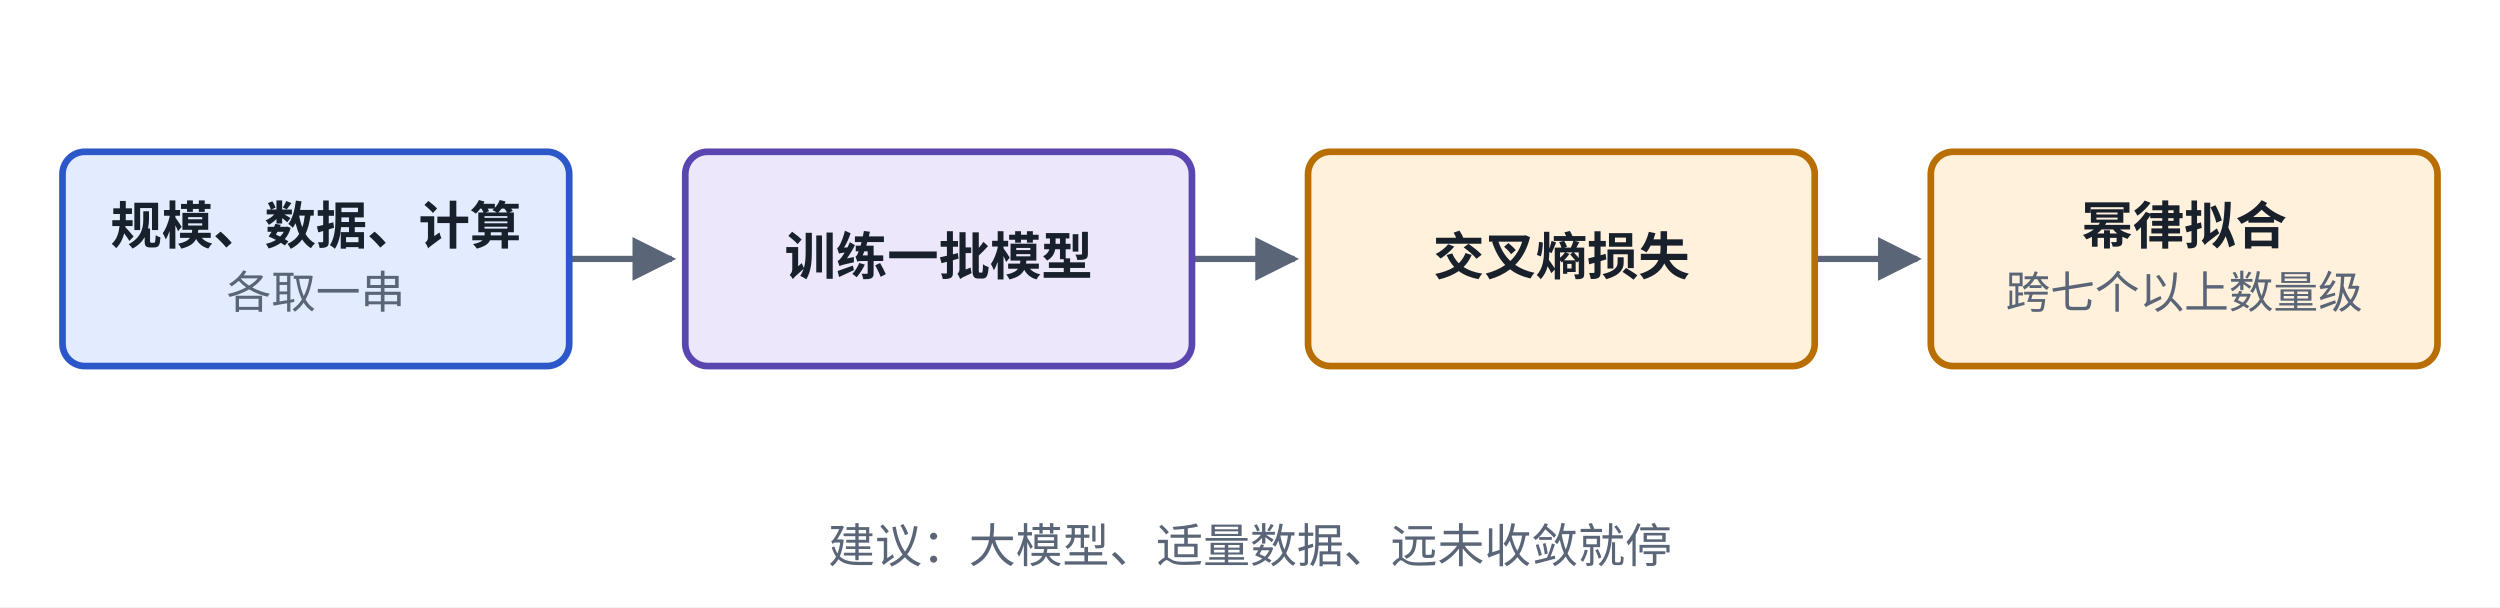
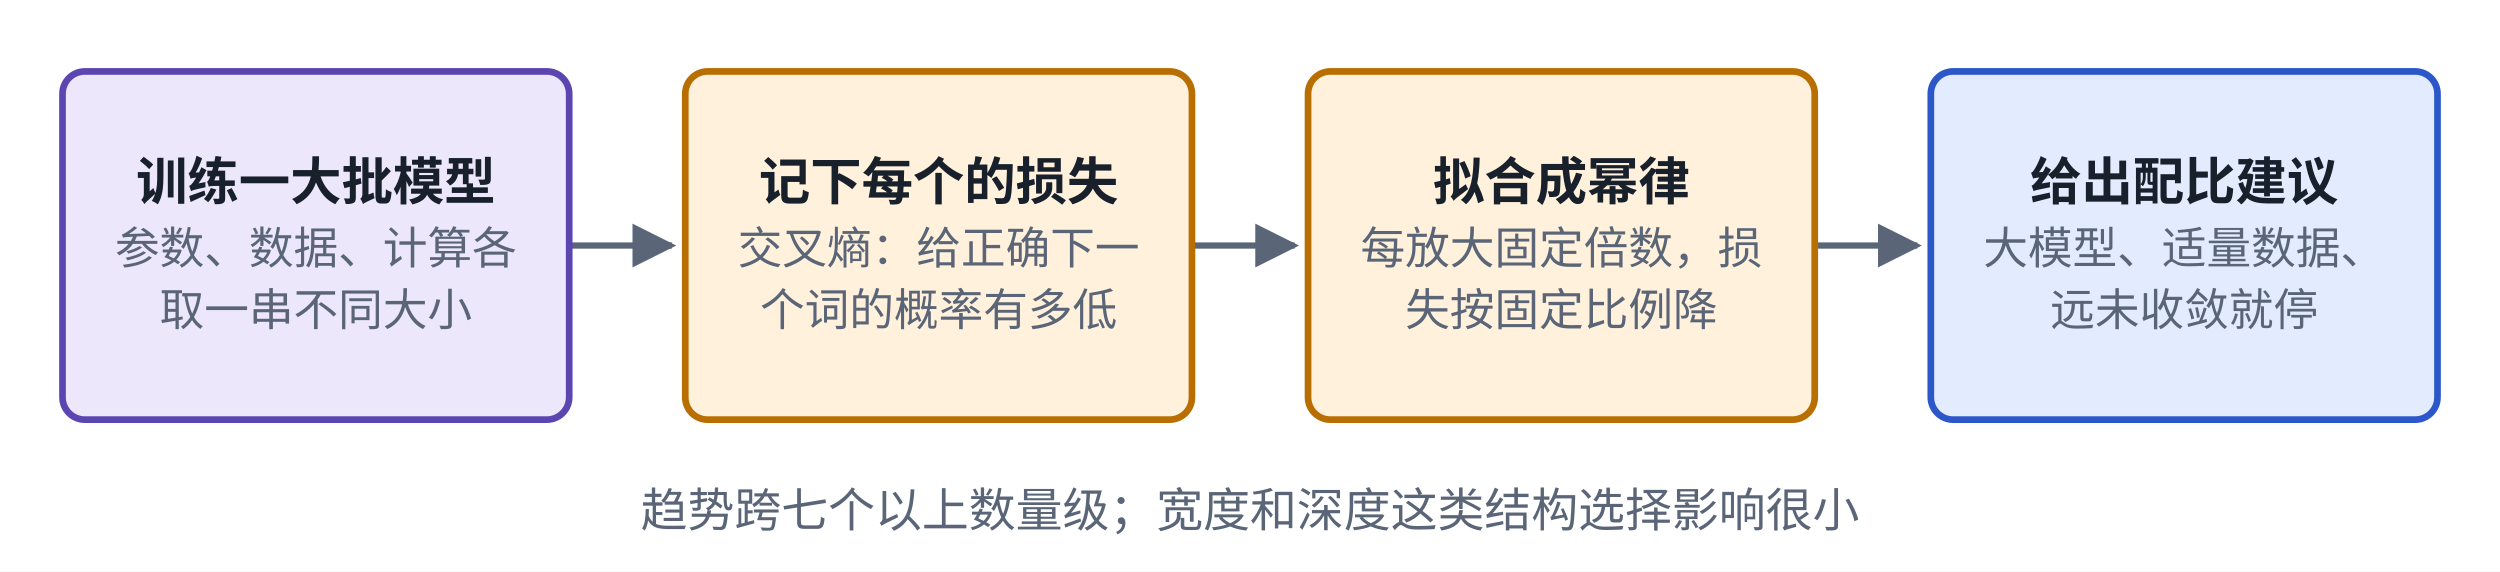
- <svg xmlns="http://www.w3.org/2000/svg" viewBox="0 0 560 136" width="560" height="136" role="img" aria-label="Kaplan 缩放律结构">
+ <svg xmlns="http://www.w3.org/2000/svg" viewBox="0 0 560 128" width="560" height="128" role="img" aria-label="Kaplan 缩放律结构">
  <defs>
    <marker id="ah-cards1" viewBox="0 0 10 10" refX="9" refY="5" markerWidth="7" markerHeight="7" orient="auto-start-reverse">
      <path d="M0,0 L10,5 L0,10 z" fill="#5A6577" />
    </marker>
  </defs>
-   <rect x="0" y="0" width="560" height="136" fill="#ffffff" />
-   <path d="M127.5,58 L150.5,58" fill="none" stroke="#5A6577" stroke-width="1.4" marker-end="url(#ah-cards1)" />
-   <path d="M267,58 L290,58" fill="none" stroke="#5A6577" stroke-width="1.4" marker-end="url(#ah-cards1)" />
-   <path d="M406.5,58 L429.5,58" fill="none" stroke="#5A6577" stroke-width="1.4" marker-end="url(#ah-cards1)" />
-   <rect x="14" y="34" width="113.5" height="48" rx="5" fill="#E3EBFF" stroke="#2B57C9" stroke-width="1.5" />
-   <rect x="153.5" y="34" width="113.5" height="48" rx="5" fill="#ECE7FB" stroke="#5B45B0" stroke-width="1.5" />
-   <rect x="293" y="34" width="113.5" height="48" rx="5" fill="#FFF1DC" stroke="#B86E00" stroke-width="1.5" />
-   <rect x="432.5" y="34" width="113.5" height="48" rx="5" fill="#FFF1DC" stroke="#B86E00" stroke-width="1.5" />
-   <text x="70.75" y="54.665" text-anchor="middle" font-size="11.5" font-weight="600" fill="#18202C" font-family="PingFang SC, Noto Sans CJK SC, Microsoft YaHei, sans-serif">规模、数据、计算</text>
-   <text x="70.75" y="69.035" text-anchor="middle" font-size="10" font-weight="400" fill="#5A6577" font-family="PingFang SC, Noto Sans CJK SC, Microsoft YaHei, sans-serif">各取一串</text>
-   <text x="210.25" y="61.565" text-anchor="middle" font-size="11.5" font-weight="600" fill="#18202C" font-family="PingFang SC, Noto Sans CJK SC, Microsoft YaHei, sans-serif">训练一批模型</text>
-   <text x="349.75" y="61.565" text-anchor="middle" font-size="11.5" font-weight="600" fill="#18202C" font-family="PingFang SC, Noto Sans CJK SC, Microsoft YaHei, sans-serif">交叉熵损失</text>
-   <text x="489.25" y="54.665" text-anchor="middle" font-size="11.5" font-weight="600" fill="#18202C" font-family="PingFang SC, Noto Sans CJK SC, Microsoft YaHei, sans-serif">幂律拟合</text>
-   <text x="489.25" y="69.035" text-anchor="middle" font-size="10" font-weight="400" fill="#5A6577" font-family="PingFang SC, Noto Sans CJK SC, Microsoft YaHei, sans-serif">跨七个以上数量级</text>
-   <text x="280" y="126" text-anchor="middle" font-size="10.5" font-weight="500" fill="#5A6577" font-family="PingFang SC, Noto Sans CJK SC, Microsoft YaHei, sans-serif">建议：大模型、适量数据、远未收敛就停</text>
+   <rect x="0" y="0" width="560" height="128" fill="#ffffff" />
+   <path d="M127.5,55 L150.5,55" fill="none" stroke="#5A6577" stroke-width="1.4" marker-end="url(#ah-cards1)" />
+   <path d="M267,55 L290,55" fill="none" stroke="#5A6577" stroke-width="1.4" marker-end="url(#ah-cards1)" />
+   <path d="M406.5,55 L429.5,55" fill="none" stroke="#5A6577" stroke-width="1.4" marker-end="url(#ah-cards1)" />
+   <rect x="14" y="16" width="113.5" height="78" rx="5" fill="#ECE7FB" stroke="#5B45B0" stroke-width="1.5" />
+   <rect x="153.5" y="16" width="113.5" height="78" rx="5" fill="#FFF1DC" stroke="#B86E00" stroke-width="1.5" />
+   <rect x="293" y="16" width="113.5" height="78" rx="5" fill="#FFF1DC" stroke="#B86E00" stroke-width="1.5" />
+   <rect x="432.5" y="16" width="113.5" height="78" rx="5" fill="#E3EBFF" stroke="#2B57C9" stroke-width="1.5" />
+   <text x="70.75" y="44.765" text-anchor="middle" font-size="11.5" font-weight="600" fill="#18202C" font-family="PingFang SC, Noto Sans CJK SC, Microsoft YaHei, sans-serif">训练一大批模型</text>
+   <text x="70.75" y="59.135" text-anchor="middle" font-size="10" font-weight="400" fill="#5A6577" font-family="PingFang SC, Noto Sans CJK SC, Microsoft YaHei, sans-serif">参数、数据、计算各</text>
+   <text x="70.75" y="72.935" text-anchor="middle" font-size="10" font-weight="400" fill="#5A6577" font-family="PingFang SC, Noto Sans CJK SC, Microsoft YaHei, sans-serif">取一串不同大小</text>
+   <text x="210.25" y="44.765" text-anchor="middle" font-size="11.5" font-weight="600" fill="#18202C" font-family="PingFang SC, Noto Sans CJK SC, Microsoft YaHei, sans-serif">记下每个的损失</text>
+   <text x="210.25" y="59.135" text-anchor="middle" font-size="10" font-weight="400" fill="#5A6577" font-family="PingFang SC, Noto Sans CJK SC, Microsoft YaHei, sans-serif">交叉熵：给正确下一</text>
+   <text x="210.25" y="72.935" text-anchor="middle" font-size="10" font-weight="400" fill="#5A6577" font-family="PingFang SC, Noto Sans CJK SC, Microsoft YaHei, sans-serif">个词的概率有多低</text>
+   <text x="349.75" y="44.765" text-anchor="middle" font-size="11.5" font-weight="600" fill="#18202C" font-family="PingFang SC, Noto Sans CJK SC, Microsoft YaHei, sans-serif">拟合成幂律</text>
+   <text x="349.75" y="59.135" text-anchor="middle" font-size="10" font-weight="400" fill="#5A6577" font-family="PingFang SC, Noto Sans CJK SC, Microsoft YaHei, sans-serif">每放大固定倍数，损</text>
+   <text x="349.75" y="72.935" text-anchor="middle" font-size="10" font-weight="400" fill="#5A6577" font-family="PingFang SC, Noto Sans CJK SC, Microsoft YaHei, sans-serif">失按固定比例降</text>
+   <text x="489.25" y="44.765" text-anchor="middle" font-size="11.5" font-weight="600" fill="#18202C" font-family="PingFang SC, Noto Sans CJK SC, Microsoft YaHei, sans-serif">给出配比建议</text>
+   <text x="489.25" y="59.135" text-anchor="middle" font-size="10" font-weight="400" fill="#5A6577" font-family="PingFang SC, Noto Sans CJK SC, Microsoft YaHei, sans-serif">大模型、适量数据、</text>
+   <text x="489.25" y="72.935" text-anchor="middle" font-size="10" font-weight="400" fill="#5A6577" font-family="PingFang SC, Noto Sans CJK SC, Microsoft YaHei, sans-serif">远未收敛就停</text>
+   <text x="280" y="118" text-anchor="middle" font-size="10.5" font-weight="500" fill="#5A6577" font-family="PingFang SC, Noto Sans CJK SC, Microsoft YaHei, sans-serif">趋势跨七个以上数量级；宽度和深度这类结构选择影响很小</text>
</svg>
